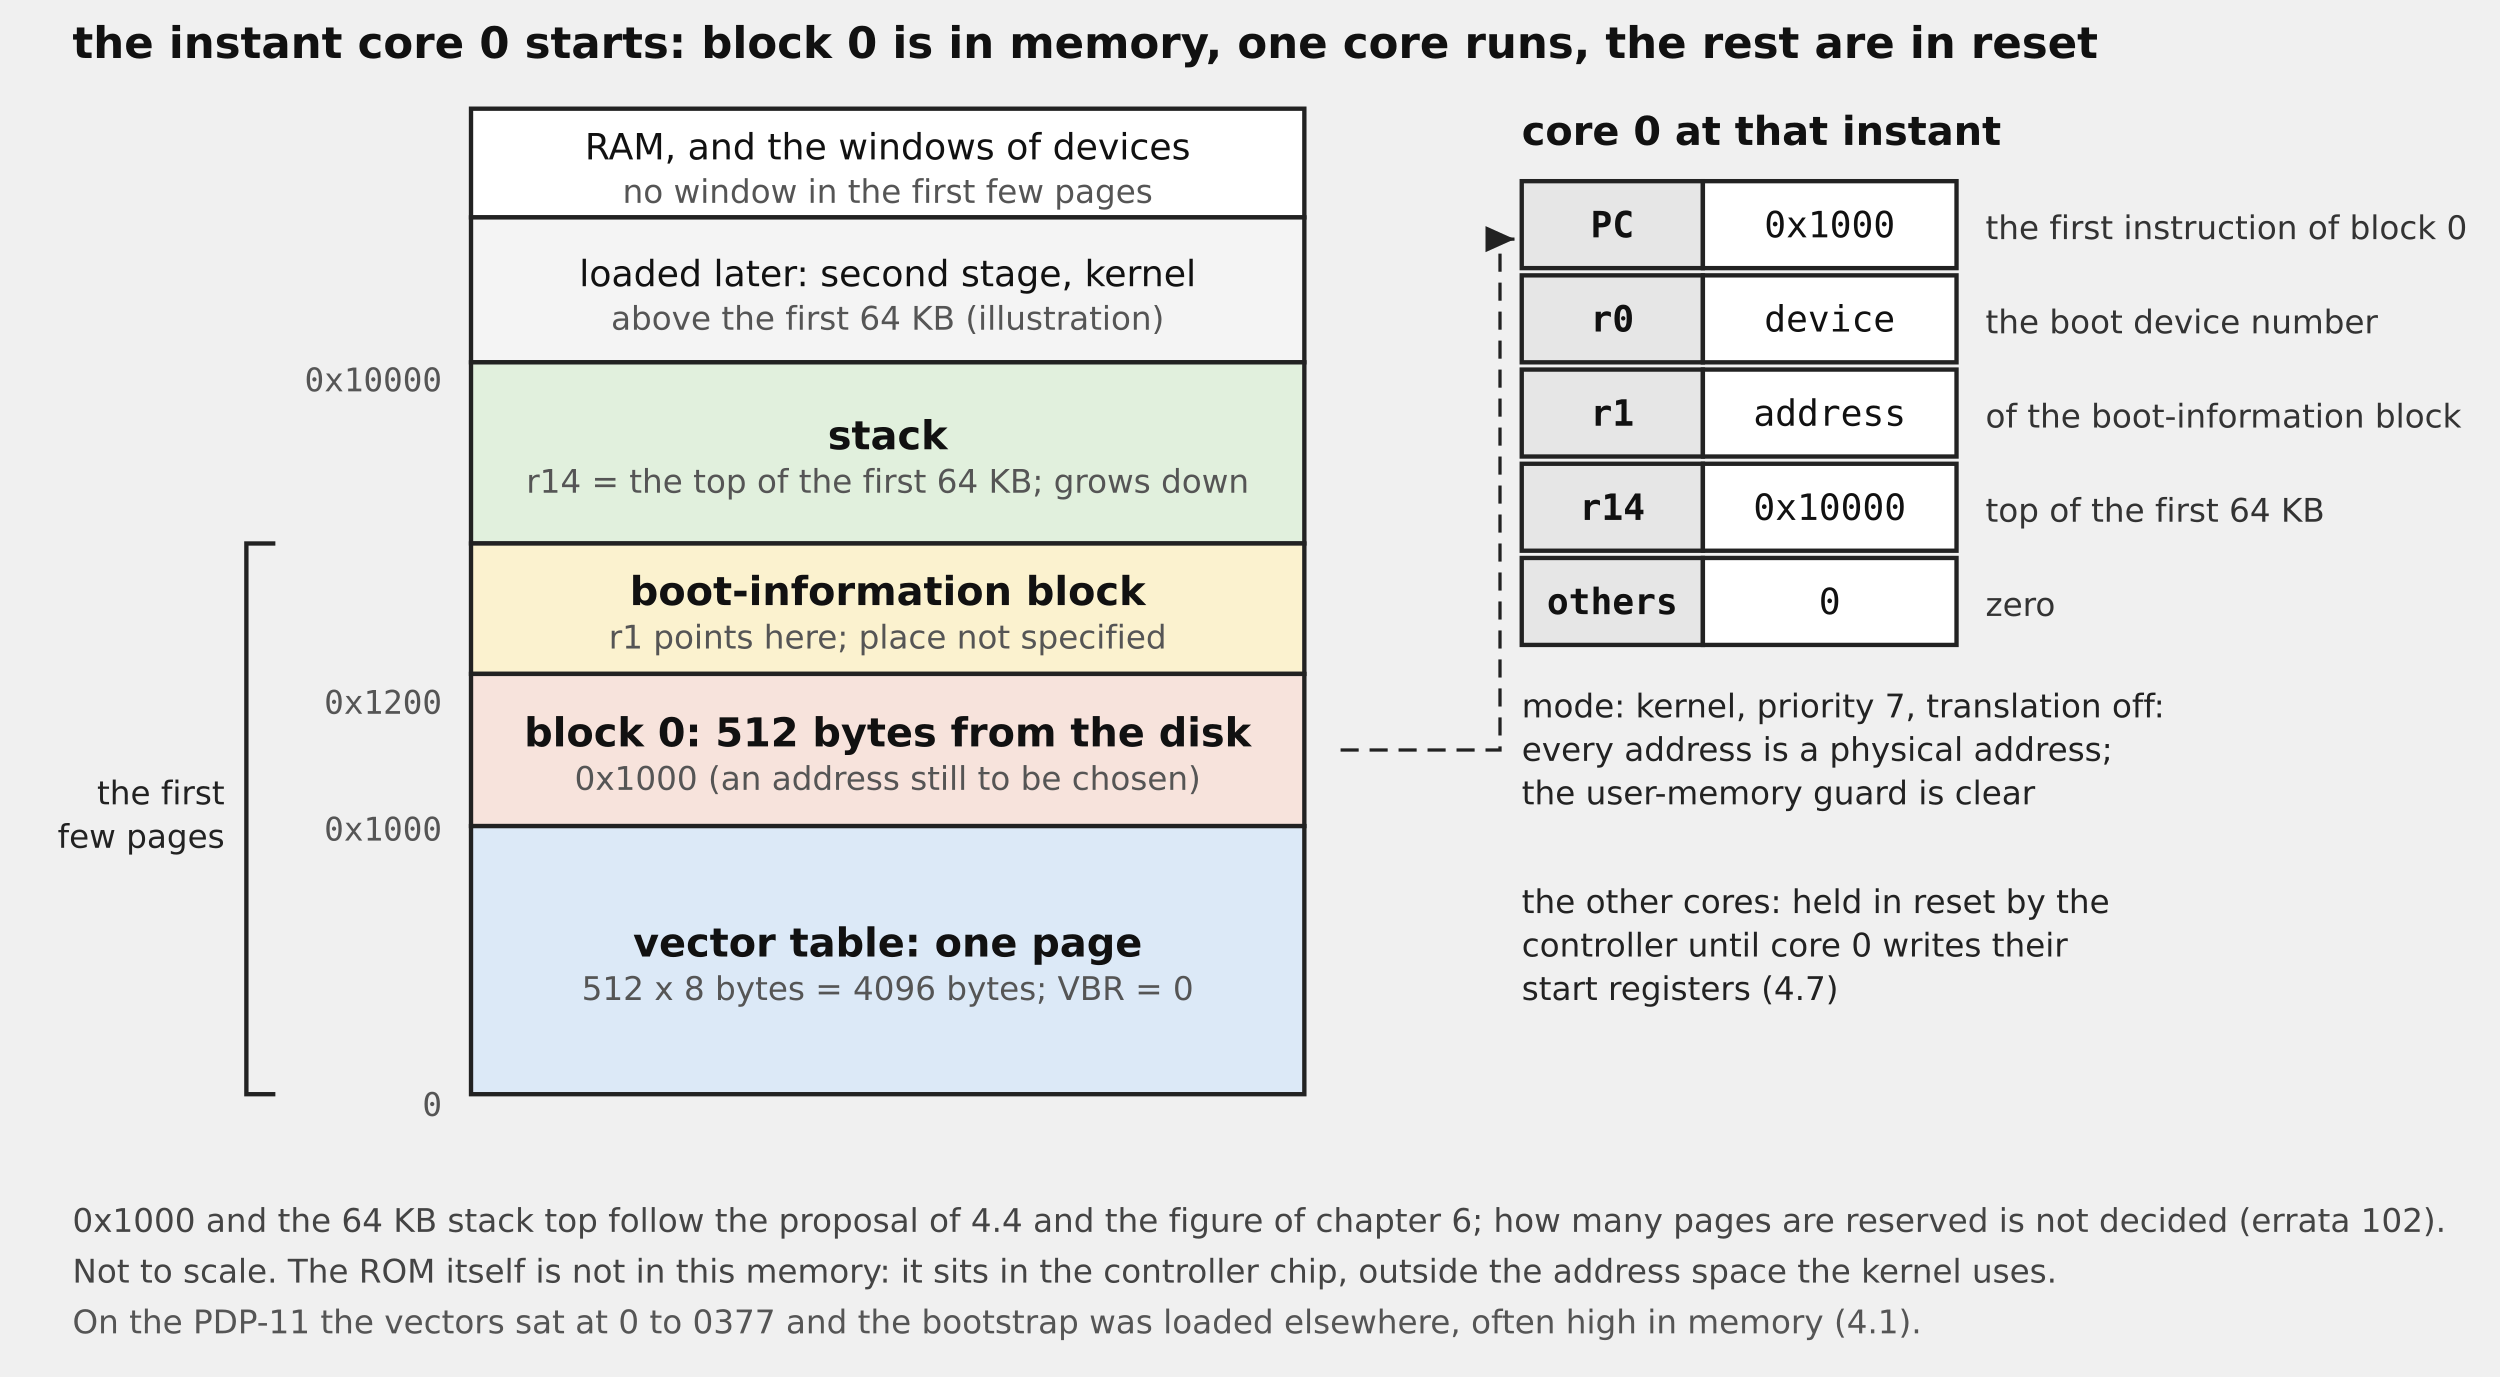
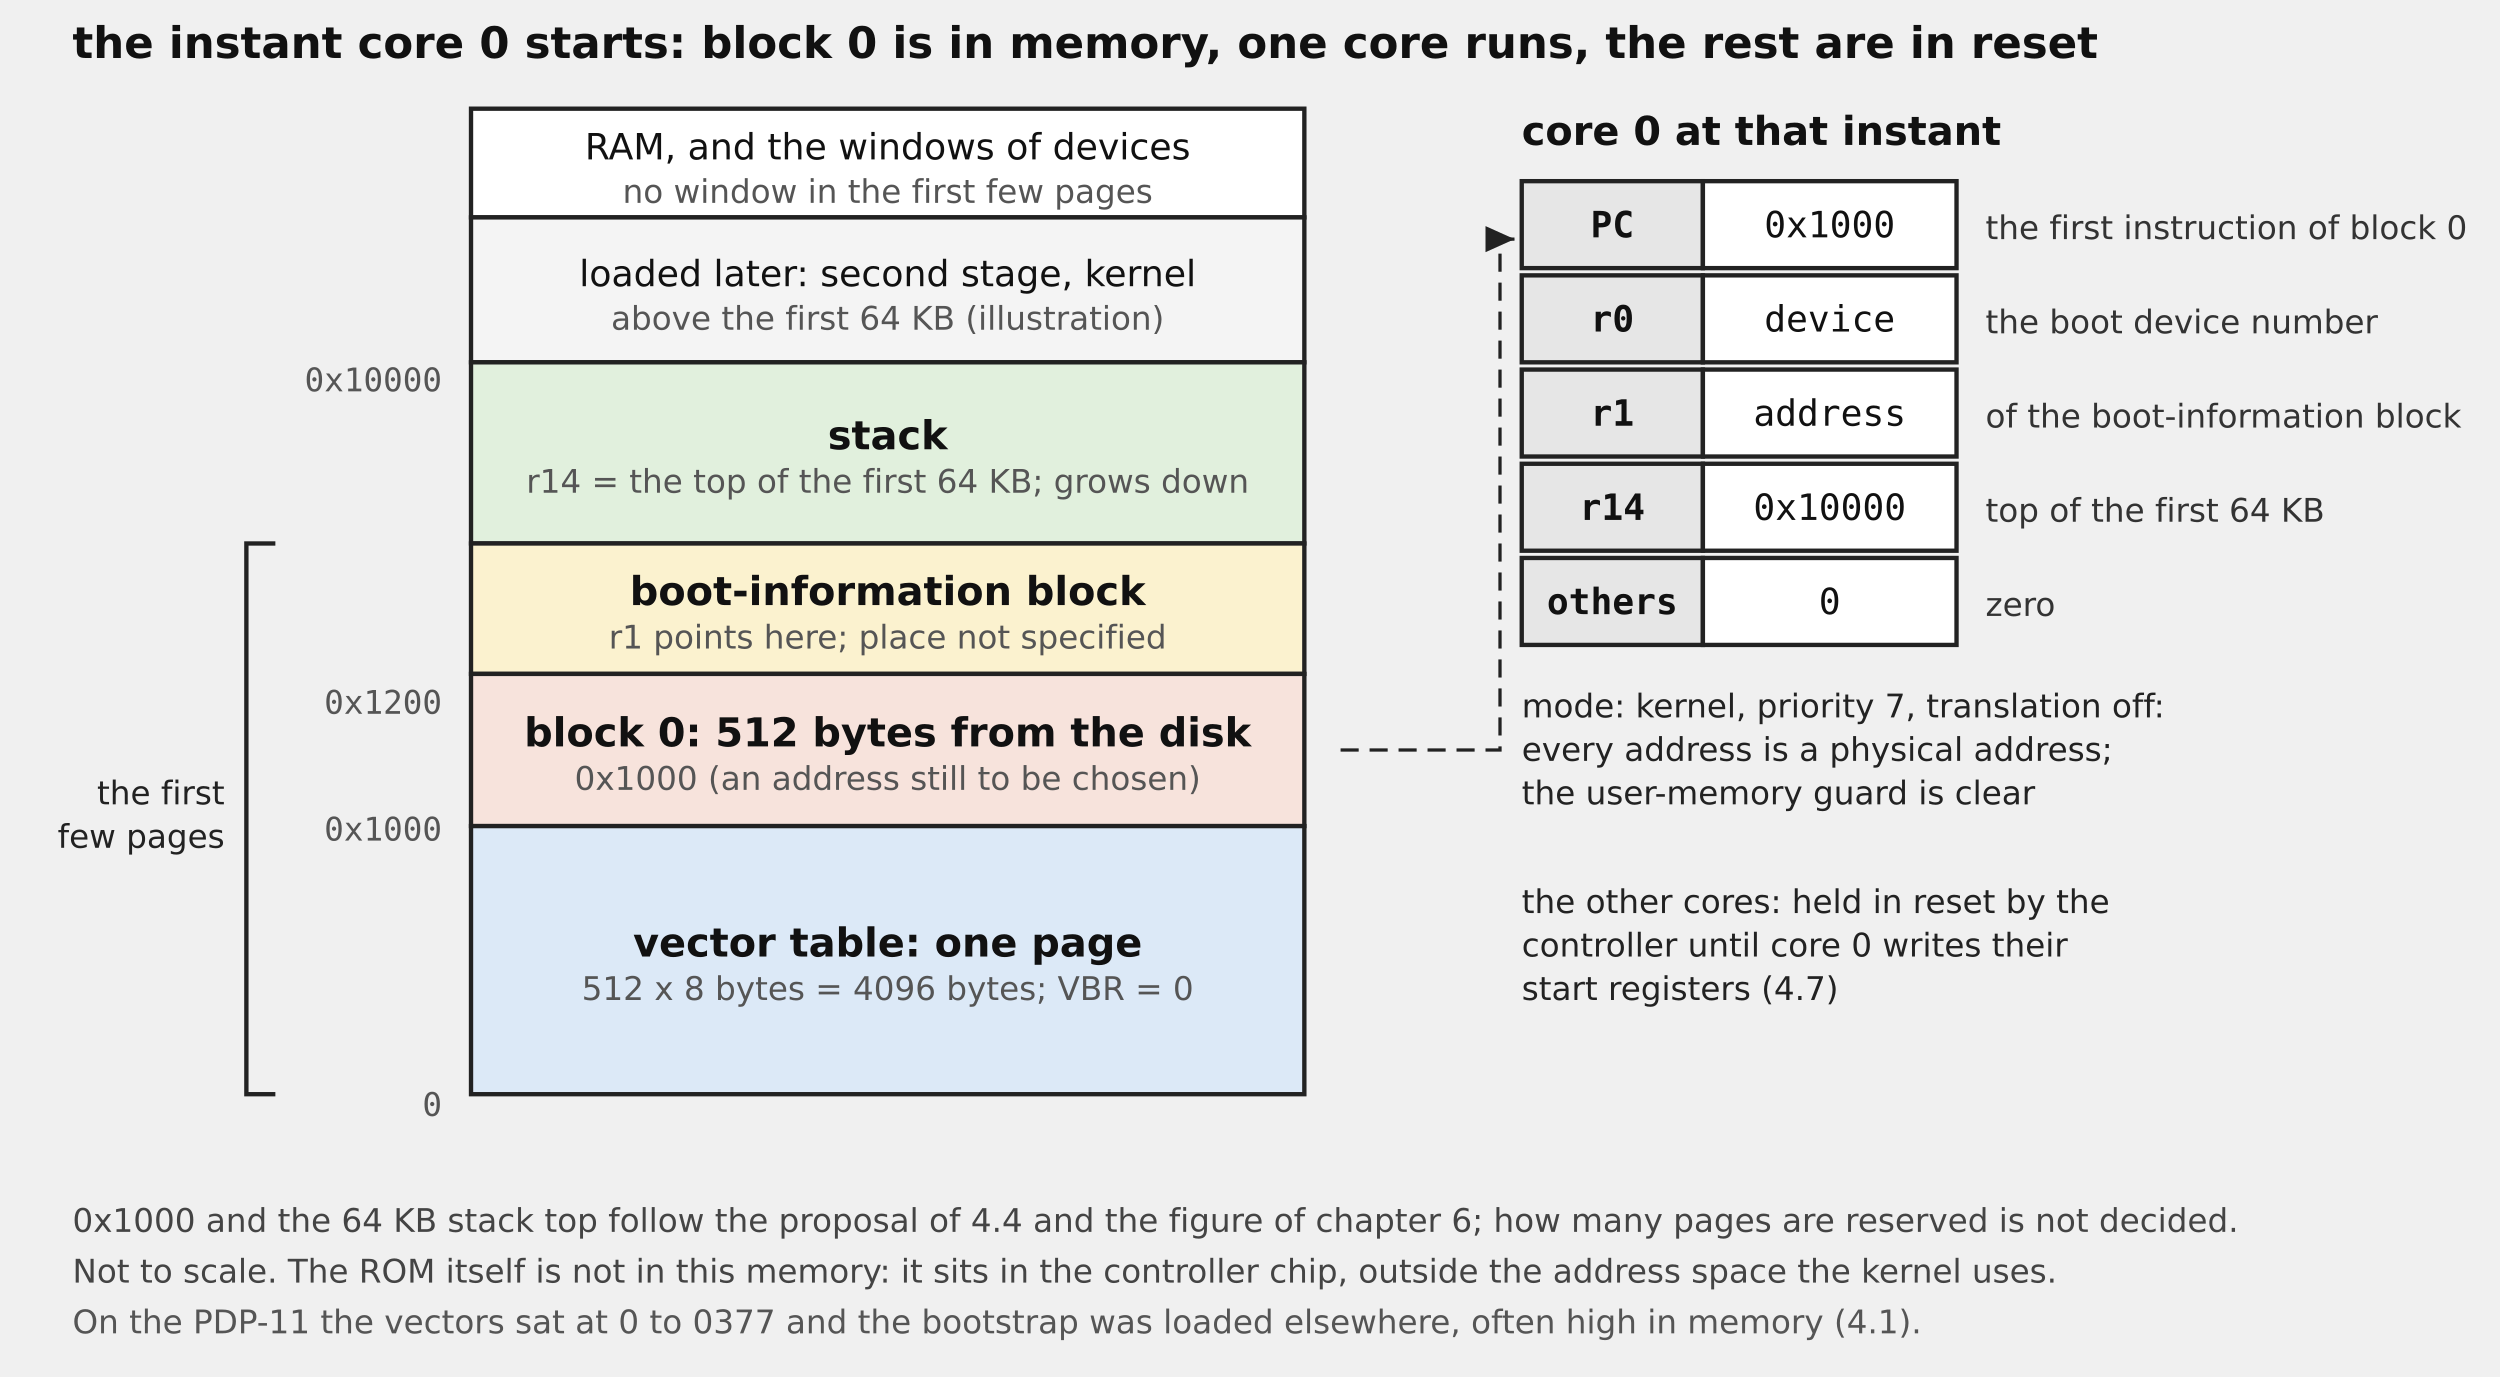
<svg xmlns="http://www.w3.org/2000/svg" width="690" height="380" viewBox="0 0 690 380" font-family="DejaVu Sans, sans-serif">
  <text x="20.0" y="16.0" font-size="12" text-anchor="start" fill="#111" font-family="DejaVu Sans, sans-serif" font-weight="bold">the instant core 0 starts: block 0 is in memory, one core runs, the rest are in reset</text>
  <rect x="130.0" y="30.0" width="230.0" height="30.0" fill="#fff" stroke="#222" stroke-width="1.2" />
  <text x="245.0" y="44.0" font-size="10" text-anchor="middle" fill="#111" font-family="DejaVu Sans, sans-serif">RAM, and the windows of devices</text>
  <text x="245.0" y="56.0" font-size="9" text-anchor="middle" fill="#555" font-family="DejaVu Sans, sans-serif">no window in the first few pages</text>
  <rect x="130.0" y="60.0" width="230.0" height="40.0" fill="#f4f4f4" stroke="#222" stroke-width="1.2" />
  <text x="245.0" y="79.0" font-size="10" text-anchor="middle" fill="#111" font-family="DejaVu Sans, sans-serif">loaded later: second stage, kernel</text>
  <text x="245.0" y="91.0" font-size="9" text-anchor="middle" fill="#555" font-family="DejaVu Sans, sans-serif">above the first 64 KB (illustration)</text>
  <rect x="130.0" y="100.0" width="230.0" height="50.0" fill="#e1f0dd" stroke="#222" stroke-width="1.2" />
  <text x="245.0" y="124.0" font-size="11" text-anchor="middle" fill="#111" font-family="DejaVu Sans, sans-serif" font-weight="bold">stack</text>
  <text x="245.0" y="136.0" font-size="9" text-anchor="middle" fill="#555" font-family="DejaVu Sans, sans-serif">r14 = the top of the first 64 KB; grows down</text>
  <rect x="130.0" y="150.0" width="230.0" height="36.0" fill="#fbf2cf" stroke="#222" stroke-width="1.2" />
  <text x="245.0" y="167.0" font-size="11" text-anchor="middle" fill="#111" font-family="DejaVu Sans, sans-serif" font-weight="bold">boot-information block</text>
  <text x="245.0" y="179.0" font-size="9" text-anchor="middle" fill="#555" font-family="DejaVu Sans, sans-serif">r1 points here; place not specified</text>
  <rect x="130.0" y="186.0" width="230.0" height="42.0" fill="#f7e3dc" stroke="#222" stroke-width="1.2" />
  <text x="245.0" y="206.0" font-size="11" text-anchor="middle" fill="#111" font-family="DejaVu Sans, sans-serif" font-weight="bold">block 0: 512 bytes from the disk</text>
  <text x="245.0" y="218.0" font-size="9" text-anchor="middle" fill="#555" font-family="DejaVu Sans, sans-serif">0x1000 (an address still to be chosen)</text>
  <rect x="130.0" y="228.0" width="230.0" height="74.0" fill="#dce9f7" stroke="#222" stroke-width="1.2" />
  <text x="245.0" y="264.0" font-size="11" text-anchor="middle" fill="#111" font-family="DejaVu Sans, sans-serif" font-weight="bold">vector table: one page</text>
  <text x="245.0" y="276.0" font-size="9" text-anchor="middle" fill="#555" font-family="DejaVu Sans, sans-serif">512 x 8 bytes = 4096 bytes; VBR = 0</text>
  <text x="122.0" y="108.0" font-size="9" text-anchor="end" fill="#555" font-family="DejaVu Sans Mono, monospace">0x10000</text>
  <text x="122.0" y="197.0" font-size="9" text-anchor="end" fill="#555" font-family="DejaVu Sans Mono, monospace">0x1200</text>
  <text x="122.0" y="232.0" font-size="9" text-anchor="end" fill="#555" font-family="DejaVu Sans Mono, monospace">0x1000</text>
  <text x="122.0" y="308.0" font-size="9" text-anchor="end" fill="#555" font-family="DejaVu Sans Mono, monospace">0</text>
  <path d="M76.0,150.0 L68.0,150.0 L68.0,302.0 L76.0,302.0" fill="none" stroke="#222" stroke-width="1.2" />
  <text x="62.0" y="222.0" font-size="9" text-anchor="end" fill="#222" font-family="DejaVu Sans, sans-serif">the first</text>
  <text x="62.0" y="234.0" font-size="9" text-anchor="end" fill="#222" font-family="DejaVu Sans, sans-serif">few pages</text>
  <text x="420.0" y="40.0" font-size="11" text-anchor="start" fill="#111" font-family="DejaVu Sans, sans-serif" font-weight="bold">core 0 at that instant</text>
  <rect x="420.0" y="50.0" width="50.0" height="24.0" fill="#e6e6e6" stroke="#222" stroke-width="1.2" />
  <text x="445.0" y="65.5" font-size="10" text-anchor="middle" fill="#111" font-family="DejaVu Sans Mono, monospace" font-weight="bold">PC</text>
  <rect x="470.0" y="50.0" width="70.0" height="24.0" fill="#fff" stroke="#222" stroke-width="1.2" />
  <text x="505.0" y="65.5" font-size="10" text-anchor="middle" fill="#111" font-family="DejaVu Sans Mono, monospace">0x1000</text>
  <text x="548.0" y="66.0" font-size="9" text-anchor="start" fill="#333" font-family="DejaVu Sans, sans-serif">the first instruction of block 0</text>
  <rect x="420.0" y="76.0" width="50.0" height="24.0" fill="#e6e6e6" stroke="#222" stroke-width="1.2" />
  <text x="445.0" y="91.5" font-size="10" text-anchor="middle" fill="#111" font-family="DejaVu Sans Mono, monospace" font-weight="bold">r0</text>
  <rect x="470.0" y="76.0" width="70.0" height="24.0" fill="#fff" stroke="#222" stroke-width="1.2" />
  <text x="505.0" y="91.5" font-size="10" text-anchor="middle" fill="#111" font-family="DejaVu Sans Mono, monospace">device</text>
  <text x="548.0" y="92.0" font-size="9" text-anchor="start" fill="#333" font-family="DejaVu Sans, sans-serif">the boot device number</text>
  <rect x="420.0" y="102.0" width="50.0" height="24.0" fill="#e6e6e6" stroke="#222" stroke-width="1.2" />
  <text x="445.0" y="117.5" font-size="10" text-anchor="middle" fill="#111" font-family="DejaVu Sans Mono, monospace" font-weight="bold">r1</text>
  <rect x="470.0" y="102.0" width="70.0" height="24.0" fill="#fff" stroke="#222" stroke-width="1.2" />
  <text x="505.0" y="117.5" font-size="10" text-anchor="middle" fill="#111" font-family="DejaVu Sans Mono, monospace">address</text>
  <text x="548.0" y="118.0" font-size="9" text-anchor="start" fill="#333" font-family="DejaVu Sans, sans-serif">of the boot-information block</text>
  <rect x="420.0" y="128.0" width="50.0" height="24.0" fill="#e6e6e6" stroke="#222" stroke-width="1.2" />
  <text x="445.0" y="143.5" font-size="10" text-anchor="middle" fill="#111" font-family="DejaVu Sans Mono, monospace" font-weight="bold">r14</text>
  <rect x="470.0" y="128.0" width="70.0" height="24.0" fill="#fff" stroke="#222" stroke-width="1.2" />
  <text x="505.0" y="143.5" font-size="10" text-anchor="middle" fill="#111" font-family="DejaVu Sans Mono, monospace">0x10000</text>
  <text x="548.0" y="144.0" font-size="9" text-anchor="start" fill="#333" font-family="DejaVu Sans, sans-serif">top of the first 64 KB</text>
  <rect x="420.0" y="154.0" width="50.0" height="24.0" fill="#e6e6e6" stroke="#222" stroke-width="1.2" />
  <text x="445.0" y="169.5" font-size="10" text-anchor="middle" fill="#111" font-family="DejaVu Sans Mono, monospace" font-weight="bold">others</text>
  <rect x="470.0" y="154.0" width="70.0" height="24.0" fill="#fff" stroke="#222" stroke-width="1.2" />
  <text x="505.0" y="169.5" font-size="10" text-anchor="middle" fill="#111" font-family="DejaVu Sans Mono, monospace">0</text>
  <text x="548.0" y="170.0" font-size="9" text-anchor="start" fill="#333" font-family="DejaVu Sans, sans-serif">zero</text>
  <text x="420.0" y="198.0" font-size="9" text-anchor="start" fill="#222" font-family="DejaVu Sans, sans-serif">mode: kernel, priority 7, translation off:</text>
  <text x="420.0" y="210.0" font-size="9" text-anchor="start" fill="#222" font-family="DejaVu Sans, sans-serif">every address is a physical address;</text>
  <text x="420.0" y="222.0" font-size="9" text-anchor="start" fill="#222" font-family="DejaVu Sans, sans-serif">the user-memory guard is clear</text>
  <path d="M370.0,207.0 L414.0,207.0 L414.0,66.0 L418.0,66.0" fill="none" stroke="#222" stroke-width="0.9" stroke-dasharray="5 3" />
  <polygon points="418.0,66.0 410.0,69.6 410.0,62.4" fill="#222" />
  <text x="420.0" y="252.0" font-size="9" text-anchor="start" fill="#222" font-family="DejaVu Sans, sans-serif">the other cores: held in reset by the</text>
  <text x="420.0" y="264.0" font-size="9" text-anchor="start" fill="#222" font-family="DejaVu Sans, sans-serif">controller until core 0 writes their</text>
  <text x="420.0" y="276.0" font-size="9" text-anchor="start" fill="#222" font-family="DejaVu Sans, sans-serif">start registers (4.7)</text>
-   <text x="20.0" y="340.0" font-size="9" text-anchor="start" fill="#444" font-family="DejaVu Sans, sans-serif">0x1000 and the 64 KB stack top follow the proposal of 4.4 and the figure of chapter 6; how many pages are reserved is not decided (errata 102).</text>
+   <text x="20.0" y="340.0" font-size="9" text-anchor="start" fill="#444" font-family="DejaVu Sans, sans-serif">0x1000 and the 64 KB stack top follow the proposal of 4.4 and the figure of chapter 6; how many pages are reserved is not decided.</text>
  <text x="20.0" y="354.0" font-size="9" text-anchor="start" fill="#444" font-family="DejaVu Sans, sans-serif">Not to scale.  The ROM itself is not in this memory: it sits in the controller chip, outside the address space the kernel uses.</text>
  <text x="20.0" y="368.0" font-size="9" text-anchor="start" fill="#555" font-family="DejaVu Sans, sans-serif">On the PDP-11 the vectors sat at 0 to 0377 and the bootstrap was loaded elsewhere, often high in memory (4.1).</text>
</svg>
